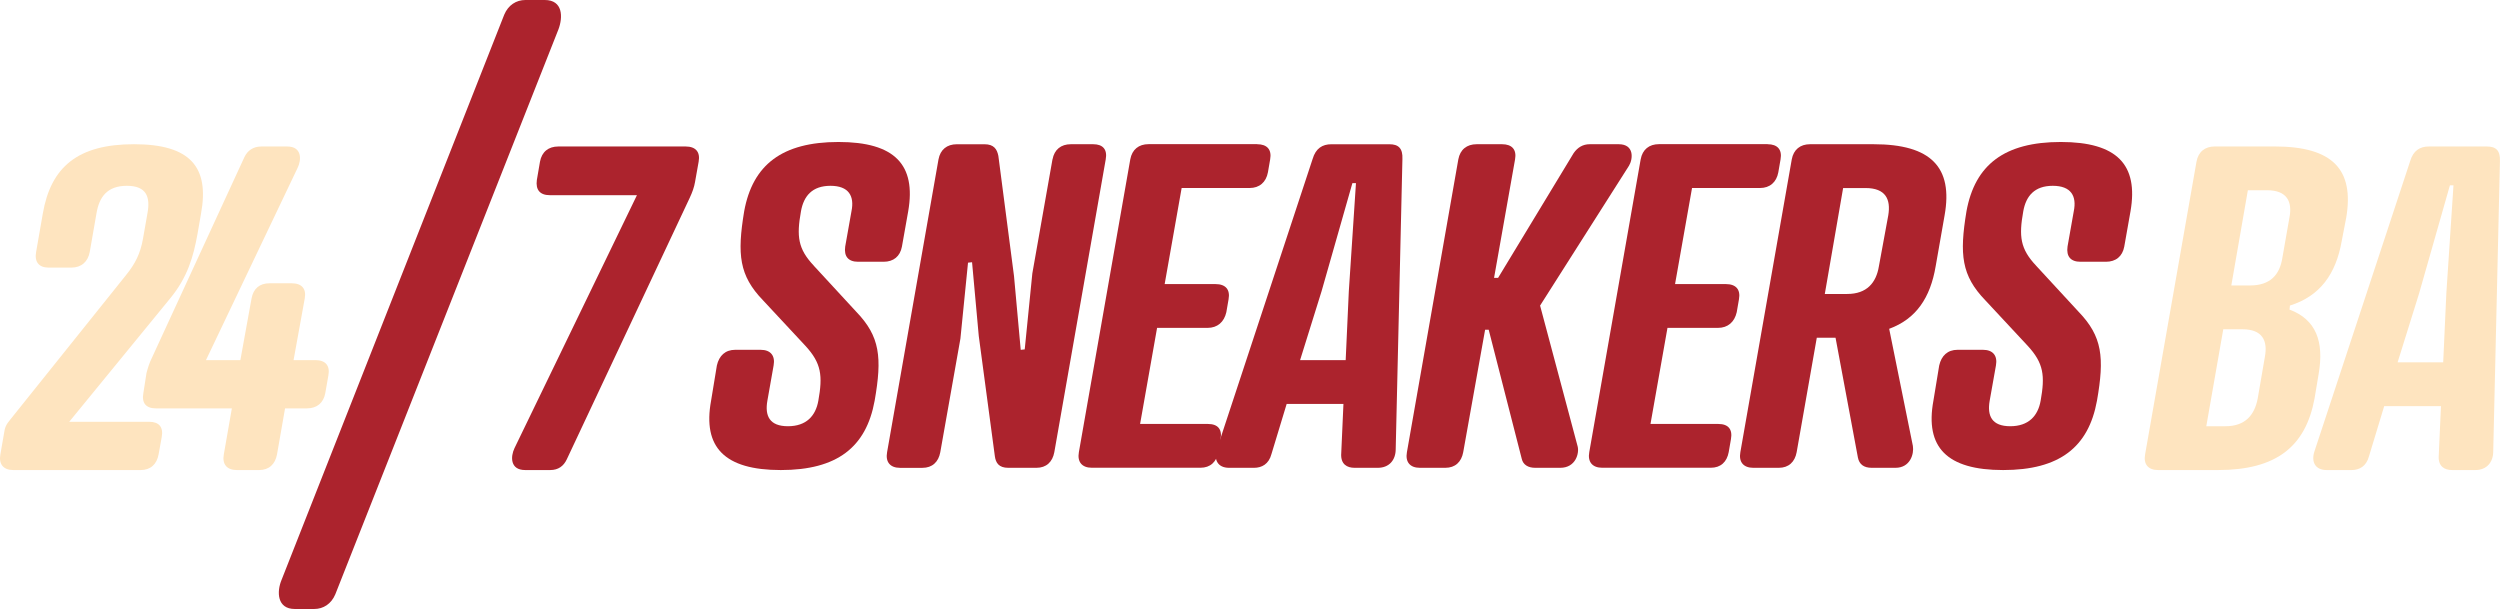
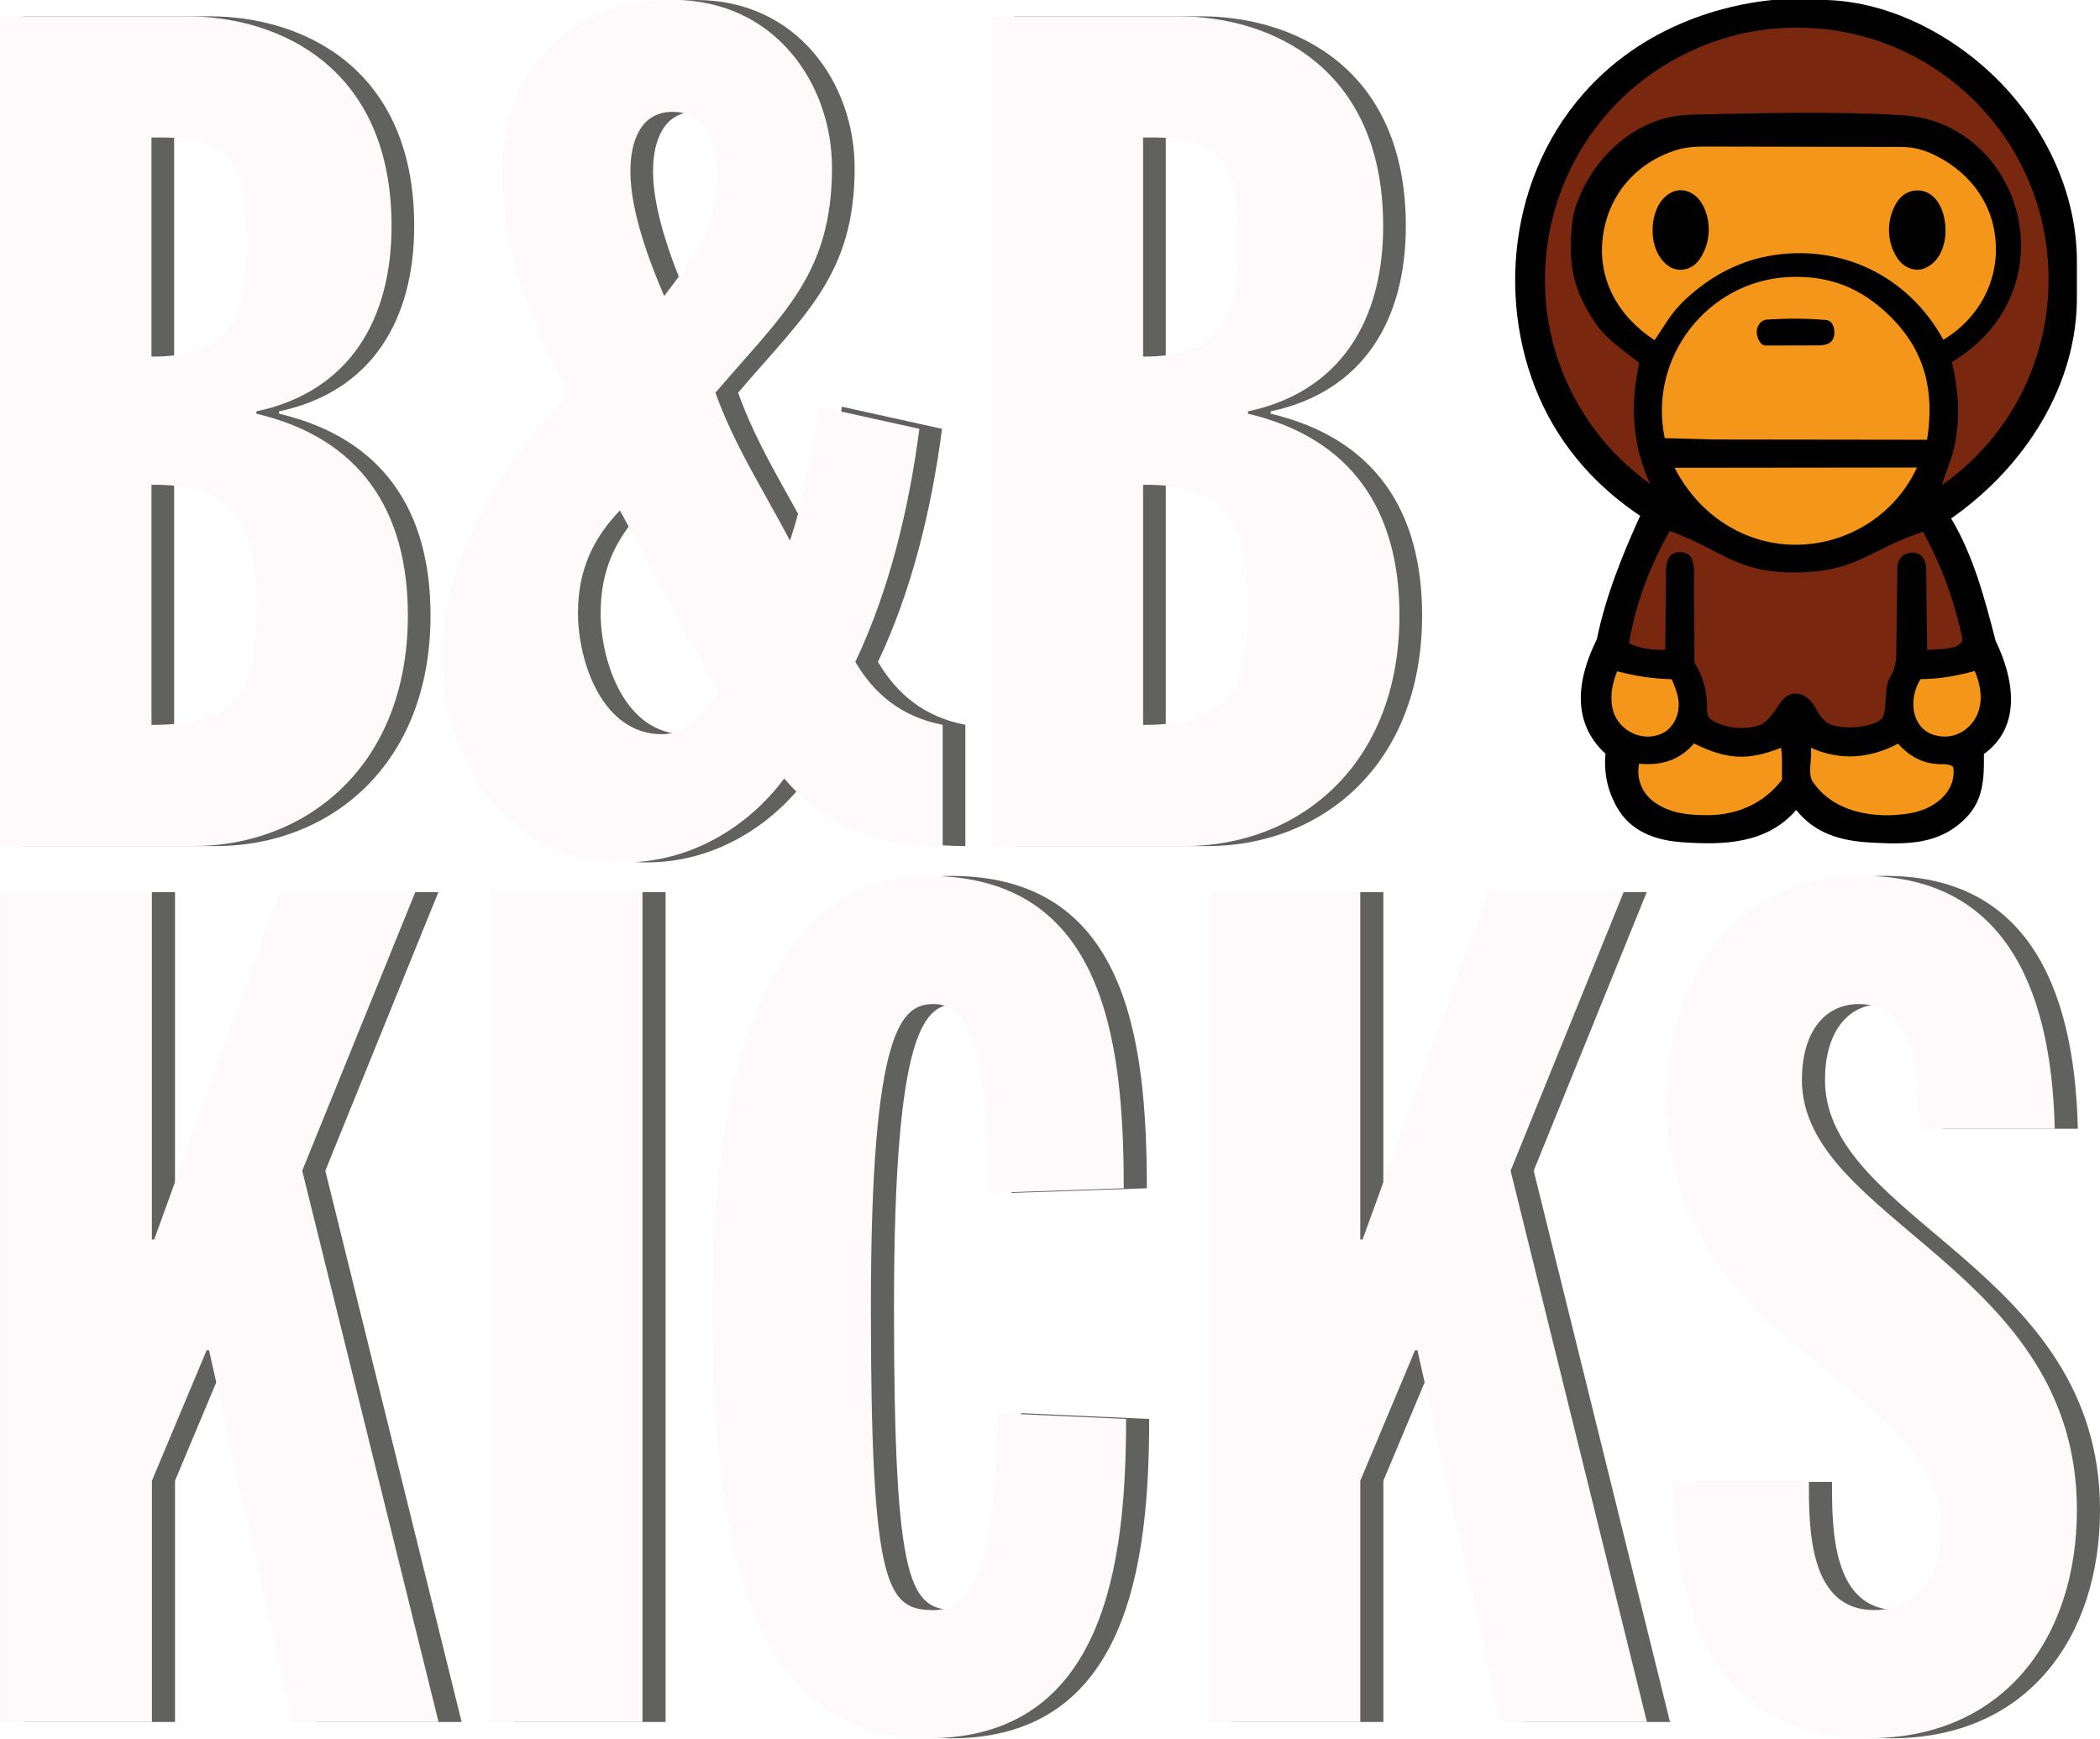
- <svg xmlns="http://www.w3.org/2000/svg" id="Capa_2" viewBox="0 0 805.02 196.1">
-   <defs>
-     <style>.cls-1{fill:#fee4bf;}.cls-2{fill:#ac232d;}</style>
-   </defs>
-   <path class="cls-2" d="M262.07,85.59l13.67,14.82c7.63,7.92,8.35,14.68,5.9,28.64-2.73,14.97-12.09,22.31-30.22,22.31s-25.19-7.34-22.45-22.31l1.87-11.37c.72-3.17,2.73-5.04,5.9-5.04h8.2c3.17,0,4.75,1.87,4.17,5.04l-2.01,11.37c-.86,4.89.72,8.2,6.62,8.2s8.92-3.31,9.79-8.2c1.44-8.06,1.01-12.09-4.17-17.7l-13.67-14.68c-7.63-7.92-8.35-14.68-6.04-28.64,2.73-14.97,12.23-22.31,30.37-22.31s25.04,7.34,22.45,22.31l-2.02,11.37c-.58,3.17-2.73,4.89-5.9,4.89h-8.2c-3.17,0-4.61-1.73-4.17-4.89l2.02-11.37c1.01-4.89-.86-8.2-6.76-8.2s-8.63,3.31-9.5,8.2c-1.44,8.06-1.01,12.09,4.17,17.56Z" />
-   <path class="cls-2" d="M338.92,51.33c.58-3.17,2.73-4.89,5.9-4.89h7.2c3.17,0,4.61,1.73,4.03,4.89l-16.55,94.27c-.58,3.17-2.59,5.04-5.76,5.04h-9.07c-3.02,0-4.03-1.58-4.32-3.74l-5.18-38.71-2.16-23.75-1.3.14-2.45,24.47-6.48,36.56c-.58,3.17-2.59,5.04-5.76,5.04h-7.2c-3.17,0-4.75-1.87-4.17-5.04l16.55-94.27c.58-3.17,2.73-4.89,5.9-4.89h8.92c3.02,0,4.03,1.58,4.46,3.74l5.04,38.71,2.16,23.75,1.29-.14,2.45-24.47,6.48-36.7Z" />
-   <path class="cls-2" d="M404.83,46.44c3.17,0,4.75,1.73,4.17,4.89l-.72,4.17c-.58,3.17-2.73,5.04-5.9,5.04h-21.88l-5.47,30.94h16.41c3.17,0,4.75,1.73,4.17,4.89l-.72,4.17c-.72,3.17-2.88,5.04-6.04,5.04h-16.26l-5.47,30.94h21.88c3.17,0,4.61,1.73,4.03,4.89l-.72,4.17c-.58,3.17-2.59,5.04-5.76,5.04h-34.97c-3.17,0-4.75-1.87-4.17-5.04l16.55-94.27c.58-3.17,2.73-4.89,5.9-4.89h34.97Z" />
-   <path class="cls-2" d="M431.88,146.18l.72-16.12h-18.28l-4.89,16.12c-.86,3.31-3.17,4.46-5.61,4.46h-8.06c-3.6,0-5.04-2.59-3.89-6.04l30.8-93.4c1.01-3.45,3.17-4.75,6.04-4.75h18.71c2.88,0,4.32,1.3,4.17,4.75l-2.16,93.4c0,3.6-2.16,6.04-5.76,6.04h-7.48c-2.45,0-4.46-1.15-4.32-4.46ZM418.64,115.96h14.68l1.01-22.16,2.3-34.83h-1.15l-9.93,34.83-6.91,22.16Z" />
-   <path class="cls-2" d="M481.1,89.47h1.3l24.32-40.15c1.29-1.87,3.02-2.88,5.18-2.88h9.35c5.04,0,4.61,4.75,3.31,6.91l-28.64,45.05,12.09,45.33c.58,2.16-.58,6.91-5.61,6.91h-8.06c-2.3,0-3.89-1.01-4.32-2.88l-10.65-41.59h-1.15l-7.05,39.43c-.58,3.17-2.59,5.04-5.76,5.04h-8.2c-3.17,0-4.75-1.87-4.17-5.04l16.55-94.27c.58-3.17,2.74-4.89,5.9-4.89h8.2c3.17,0,4.75,1.73,4.17,4.89l-6.76,38.14Z" />
-   <path class="cls-2" d="M569.18,46.44c3.17,0,4.75,1.73,4.17,4.89l-.72,4.17c-.58,3.17-2.73,5.04-5.9,5.04h-21.88l-5.47,30.94h16.41c3.17,0,4.75,1.73,4.17,4.89l-.72,4.17c-.72,3.17-2.88,5.04-6.04,5.04h-16.26l-5.47,30.94h21.88c3.17,0,4.61,1.73,4.03,4.89l-.72,4.17c-.58,3.17-2.59,5.04-5.76,5.04h-34.97c-3.17,0-4.75-1.87-4.17-5.04l16.55-94.27c.58-3.17,2.73-4.89,5.9-4.89h34.97Z" />
-   <path class="cls-2" d="M608.33,105.88l7.63,37.71c.43,2.59-.86,7.05-5.61,7.05h-7.63c-2.59,0-4.03-1.15-4.46-3.31l-7.2-38.57h-6.04l-6.48,36.84c-.58,3.17-2.59,5.04-5.76,5.04h-8.2c-3.17,0-4.75-1.87-4.17-5.04l16.55-94.27c.58-3.17,2.74-4.89,5.9-4.89h20.44c18.57,0,25.62,7.48,22.88,22.88l-2.88,16.41c-1.73,10.22-6.33,16.98-14.97,20.15ZM594.8,94.66c6.33,0,9.35-3.6,10.22-8.92l3.02-16.41c.86-5.18-.86-8.78-7.34-8.78h-7.2l-5.9,34.11h7.2Z" />
-   <path class="cls-2" d="M655.67,85.59l13.67,14.82c7.63,7.92,8.35,14.68,5.9,28.64-2.73,14.97-12.09,22.31-30.22,22.31s-25.19-7.34-22.45-22.31l1.87-11.37c.72-3.17,2.73-5.04,5.9-5.04h8.2c3.17,0,4.75,1.87,4.17,5.04l-2.02,11.37c-.86,4.89.72,8.2,6.62,8.2s8.92-3.31,9.79-8.2c1.44-8.06,1.01-12.09-4.17-17.7l-13.67-14.68c-7.63-7.92-8.35-14.68-6.04-28.64,2.73-14.97,12.23-22.31,30.37-22.31s25.04,7.34,22.45,22.31l-2.01,11.37c-.58,3.17-2.73,4.89-5.9,4.89h-8.2c-3.17,0-4.61-1.73-4.17-4.89l2.01-11.37c1.01-4.89-.86-8.2-6.76-8.2s-8.63,3.31-9.5,8.2c-1.44,8.06-1.01,12.09,4.17,17.56Z" />
-   <path class="cls-1" d="M694.91,151.36c-3.17,0-4.75-1.87-4.17-5.04l16.55-94.27c.58-3.17,2.73-4.89,5.9-4.89h19.29c18.71,0,25.62,7.48,23.03,22.88l-1.44,7.48c-1.87,10.79-7.05,17.85-16.69,20.87l-.14,1.3c8.49,3.17,11.23,10.22,9.36,20.87l-1.3,7.77c-2.88,15.54-12.38,23.03-31.09,23.03h-19.29ZM716.64,137.25c6.33,0,9.35-3.6,10.36-8.92l2.3-13.38c1.01-5.33-.86-8.92-7.2-8.92h-6.19l-5.47,31.23h6.19ZM724.56,91.92c6.48,0,9.5-3.45,10.36-8.78l2.3-13.1c1.01-5.18-.86-8.78-7.2-8.78h-6.19l-5.33,30.66h6.04Z" />
-   <path class="cls-1" d="M785.29,146.9l.72-16.12h-18.28l-4.89,16.12c-.86,3.31-3.17,4.46-5.61,4.46h-8.06c-3.6,0-5.04-2.59-3.89-6.04l30.8-93.4c1.01-3.45,3.17-4.75,6.04-4.75h18.71c2.88,0,4.32,1.3,4.17,4.75l-2.16,93.4c0,3.6-2.16,6.04-5.76,6.04h-7.48c-2.45,0-4.46-1.15-4.32-4.46ZM772.05,116.67h14.68l1.01-22.16,2.3-34.83h-1.15l-9.93,34.83-6.91,22.16Z" />
-   <path class="cls-1" d="M47.47,68.75c1.01-5.33-.29-8.92-6.62-8.92s-8.92,3.6-9.79,8.92l-2.16,12.38c-.58,3.17-2.73,5.04-5.9,5.04h-7.34c-3.17,0-4.61-1.87-4.03-5.04l2.16-12.38c2.59-14.97,11.23-22.31,29.36-22.31s24.32,7.34,21.59,22.31l-1.15,6.62c-1.3,7.2-3.17,13.96-8.92,20.87l-32.38,39.58h25.76c3.17,0,4.61,1.73,4.03,4.89l-1.01,5.61c-.58,3.17-2.59,5.04-5.76,5.04H4.29c-3.17,0-4.75-1.87-4.17-5.04l1.15-6.62c.29-2.02.58-2.88,2.16-4.75l37.13-46.34c3.02-3.74,4.61-6.91,5.47-11.66l1.44-8.2Z" />
-   <path class="cls-1" d="M94.53,115.96h7.05c3.17,0,4.75,1.73,4.17,4.89l-1.01,5.76c-.58,3.17-2.73,4.89-5.9,4.89h-7.05l-2.59,14.82c-.58,3.17-2.59,5.04-5.76,5.04h-7.2c-3.17,0-4.75-1.87-4.17-5.04l2.59-14.82h-24.47c-3.17,0-4.61-1.73-4.03-4.89l1.01-6.48c.43-1.58.86-3.17,1.87-5.18l29.65-64.33c1.01-2.16,2.88-3.45,5.47-3.45h8.35c4.75,0,4.61,4.32,3.31,6.91l-29.5,61.89h11.08l3.6-19.86c.58-3.17,2.59-4.89,5.76-4.89h7.2c3.17,0,4.75,1.73,4.17,4.89l-3.6,19.86Z" />
-   <path class="cls-2" d="M182.51,147.91c-1.01,2.16-2.73,3.45-5.33,3.45h-8.06c-4.89,0-4.75-4.32-3.45-7.05l39.43-81.46h-28.06c-3.17,0-4.61-1.73-4.17-4.89l1.01-5.9c.58-3.17,2.73-4.89,5.9-4.89h41.02c3.17,0,4.75,1.73,4.17,4.89l-1.15,6.48c-.29,1.73-.86,3.31-1.73,5.18l-39.58,84.19Z" />
-   <path class="cls-2" d="M162.37,4.72C163.66,1.64,166.23,0,169.17,0h6.25c5.88,0,5.88,5.54,4.41,9.44l-71.86,181.94c-1.29,3.08-3.86,4.72-6.8,4.72h-6.25c-5.7,0-5.88-5.54-4.23-9.44L162.37,4.72Z" />
+ <svg xmlns="http://www.w3.org/2000/svg" id="Capa_1" viewBox="0 0 774.69 641.18">
+   <path d="M8.36,6.01h68.78c34.39,0,75.66,18.91,75.66,77.38,0,34.39-15.47,61.04-49.86,68.35v.86c38.26,9.03,55.88,35.68,55.88,74.37,0,55.88-37.83,85.11-79.1,85.11H8.36V6.01ZM64.24,131.54c27.94,0,35.25-12.9,35.25-40.41,0-34.82-7.31-40.84-35.25-40.41v80.82ZM64.24,267.38c33.53,0,38.69-13.33,38.69-45.14,0-27.94-6.88-43.85-38.69-43.42v88.55Z" style="fill:#616160;" />
+   <path d="M356.12,312.08c-24.93,0-43.42-7.31-58.46-24.93-13.76,18.48-35.25,30.95-58.89,30.95-46,0-67.06-41.27-67.06-75.23,0-36.11,18.48-67.06,46-97.58-13.33-28.37-24.07-50.72-24.07-82.1C193.63,24.93,219.42,0,256.82,0s58.46,30.95,58.46,61.9c0,39.55-18.48,54.16-42.99,82.96,6.88,19.34,18.05,36.54,27.51,54.59,5.16-15.91,8.6-32.67,10.75-49.44l36.97,8.17c-3.87,29.66-11.18,59.75-23.64,85.97,6.88,11.61,16.76,20.2,32.24,23.21v44.71ZM237.05,188.28c-9.89,10.32-15.47,21.92-15.47,37.83,0,18.05,9.03,44.71,30.95,44.71,9.46,0,15.91-8.6,21.06-15.48l-36.54-67.06ZM253.38,109.18c9.46-12.47,19.77-25.36,19.77-43.42,0-13.33-4.3-24.5-16.76-24.5-11.61,0-15.48,10.75-15.48,21.92,0,14.62,6.88,33.1,12.47,46Z" style="fill:#616160;" />
+   <path d="M374.17,6.01h68.78c34.39,0,75.66,18.91,75.66,77.38,0,34.39-15.48,61.04-49.87,68.35v.86c38.26,9.03,55.88,35.68,55.88,74.37,0,55.88-37.83,85.11-79.1,85.11h-71.36V6.01ZM430.05,131.54c27.94,0,35.25-12.9,35.25-40.41,0-34.82-7.31-40.84-35.25-40.41v80.82ZM430.05,267.38c33.53,0,38.69-13.33,38.69-45.14,0-27.94-6.88-43.85-38.69-43.42v88.55Z" style="fill:#616160;" />
+   <path d="M0,6.01h68.78c34.39,0,75.66,18.91,75.66,77.38,0,34.39-15.47,61.04-49.86,68.35v.86c38.26,9.03,55.88,35.68,55.88,74.37,0,55.88-37.83,85.11-79.1,85.11H0V6.01ZM55.88,131.54c27.94,0,35.25-12.9,35.25-40.41,0-34.82-7.31-40.84-35.25-40.41v80.82ZM55.88,267.38c33.53,0,38.69-13.33,38.69-45.14,0-27.94-6.88-43.85-38.69-43.42v88.55Z" style="fill:#fefafc;" />
+   <path d="M347.76,312.08c-24.93,0-43.42-7.31-58.46-24.93-13.76,18.48-35.25,30.95-58.89,30.95-46,0-67.06-41.27-67.06-75.23,0-36.11,18.48-67.06,46-97.58-13.33-28.37-24.07-50.72-24.07-82.1C185.27,24.93,211.06,0,248.46,0s58.46,30.95,58.46,61.9c0,39.55-18.48,54.16-42.99,82.96,6.88,19.34,18.05,36.54,27.51,54.59,5.16-15.91,8.6-32.67,10.75-49.44l36.97,8.17c-3.87,29.66-11.18,59.75-23.64,85.97,6.88,11.61,16.76,20.2,32.24,23.21v44.71ZM228.69,188.28c-9.89,10.32-15.47,21.92-15.47,37.83,0,18.05,9.03,44.71,30.95,44.71,9.46,0,15.91-8.6,21.06-15.48l-36.54-67.06ZM245.02,109.18c9.46-12.47,19.77-25.36,19.77-43.42,0-13.33-4.3-24.5-16.76-24.5-11.61,0-15.48,10.75-15.48,21.92,0,14.62,6.88,33.1,12.47,46Z" style="fill:#fefafc;" />
+   <path d="M365.81,6.01h68.78c34.39,0,75.66,18.91,75.66,77.38,0,34.39-15.48,61.04-49.87,68.35v.86c38.26,9.03,55.88,35.68,55.88,74.37,0,55.88-37.83,85.11-79.1,85.11h-71.36V6.01ZM421.69,131.54c27.94,0,35.25-12.9,35.25-40.41,0-34.82-7.31-40.84-35.25-40.41v80.82ZM421.69,267.38c33.53,0,38.69-13.33,38.69-45.14,0-27.94-6.88-43.85-38.69-43.42v88.55Z" style="fill:#fefafc;" />
+   <path d="M8.68,329.09h55.88v128.1h.86l46.43-128.1h49.86l-41.7,102.74,50.29,203.33h-53.73l-30.95-137.13h-.86l-20.2,48.15v88.98H8.68v-306.07Z" style="fill:#616160;" />
+   <path d="M189.65,329.09h55.88v306.07h-55.88v-306.07Z" style="fill:#616160;" />
+   <path d="M373.2,440c0-50.72-6.45-69.64-20.2-69.64-11.61,0-23.21,7.74-23.21,111.77s6.02,111.77,23.21,111.77c18.48,0,22.78-28.37,23.64-72.65l47.29,2.15c0,53.3-7.74,117.79-73.08,117.79-59.75,0-79.53-58.46-79.53-159.05,0-116.92,35.25-159.05,79.53-159.05,64.48,0,72.22,59.32,72.22,115.21l-49.86,1.72Z" style="fill:#616160;" />
+   <path d="M454.44,329.09h55.88v128.1h.86l46.43-128.1h49.87l-41.7,102.74,50.29,203.33h-53.73l-30.95-137.13h-.86l-20.2,48.15v88.98h-55.88v-306.07Z" style="fill:#616160;" />
+   <path d="M675.82,546.6c0,17.2,0,47.29,24.07,47.29,18.48,0,24.93-17.2,24.93-29.66,0-54.59-101.45-67.06-101.45-157.76,0-46,24.93-83.39,72.22-83.39,50.29,0,69.64,38.26,70.93,93.28h-49.87c0-17.19,0-46-22.35-46-13.33,0-21.06,11.18-21.06,27.94,0,52.01,101.45,69.64,101.45,158.62,0,46.86-26.65,84.25-76.95,84.25-59.75,0-71.79-52.44-71.79-94.57h49.87Z" style="fill:#616160;" />
+   <path d="M.15,329.09h55.88v128.1h.86l46.43-128.1h49.87l-41.7,102.74,50.29,203.33h-53.73l-30.95-137.13h-.86l-20.2,48.15v88.98H.15v-306.07Z" style="fill:#fefafc;" />
+   <path d="M181.13,329.09h55.88v306.07h-55.88v-306.07Z" style="fill:#fefafc;" />
+   <path d="M364.68,440c0-50.72-6.45-69.64-20.2-69.64-11.61,0-23.21,7.74-23.21,111.77s6.02,111.77,23.21,111.77c18.48,0,22.78-28.37,23.64-72.65l47.29,2.15c0,53.3-7.74,117.79-73.08,117.79-59.75,0-79.53-58.46-79.53-159.05,0-116.92,35.25-159.05,79.53-159.05,64.48,0,72.22,59.32,72.22,115.21l-49.86,1.72Z" style="fill:#fefafc;" />
+   <path d="M445.92,329.09h55.88v128.1h.86l46.43-128.1h49.87l-41.7,102.74,50.29,203.33h-53.73l-30.95-137.13h-.86l-20.2,48.15v88.98h-55.88v-306.07Z" style="fill:#fefafc;" />
+   <path d="M667.3,546.6c0,17.2,0,47.29,24.07,47.29,18.48,0,24.93-17.2,24.93-29.66,0-54.59-101.45-67.06-101.45-157.76,0-46,24.93-83.39,72.22-83.39,50.29,0,69.64,38.26,70.93,93.28h-49.87c0-17.2,0-46-22.35-46-13.33,0-21.06,11.18-21.06,27.94,0,52.01,101.45,69.64,101.45,158.62,0,46.86-26.65,84.25-76.95,84.25-59.75,0-71.79-52.44-71.79-94.57h49.87Z" style="fill:#fefafc;" />
+   <path d="M673.84,0c24.18.77,48.06,13.7,64.61,30.96,16.72,17.44,27.54,40.77,27.72,64.89v12.94c.38,33.46-19.49,63.66-46.39,82.45,8.24,13.75,12.43,29.74,16.41,45.15,6.69,13.78,9.85,31.51-4.33,41.74.1,8.78-.08,16.89-6.6,23.53-9.9,10.09-21.95,9.86-35.37,9.11-10.78-.6-20.28-3.26-27.27-12-10.86,12.54-26.84,13.01-42.4,11.87-7.82-.57-14.9-2.83-19.98-7.91-3.01-3-4.53-6.37-5.22-7.87-3.22-7-3.08-13.48-2.76-16.84-12.83-11.77-10.35-27.84-3.2-42.18,3.25-15.86,9.48-31.26,15.99-45.59-9.05-6.02-23.65-17.59-33.92-36.82-19.09-35.75-16.49-85.35,13-118.9C609.54,5.6,644.08.96,653.84,0h19.99Z" style="fill:#010101;" />
+   <path d="M623.52,42.32c-17.86.4-32.68,12.87-39.79,27.87-2.02,4.26-3.33,7.82-3.78,12.29-1.49,14.96.21,24.59,8.93,37.12,4.1,5.89,10.35,9.83,15.82,14.23-3.2,15.49-2.89,29.3,4.03,44.71-8.01-5.89-14.74-12.47-20.19-19.75-35.07-46.79-18.73-113.66,33.61-139.18,14.27-6.96,29.41-10.12,45.82-9.28,42.84,2.2,78.81,33.88,86.31,76.29,6.25,35.37-8.02,71.38-37.93,92.32,1.59-5.34,3.68-9.57,4.74-14.67,2.11-10.17,1.45-20.44-1.05-30.73,11.36-6.83,19.71-16.56,23.48-29.1,8.61-28.68-10.86-60.14-41.63-61.94-26.03-1.52-51.77-.78-78.37-.19Z" style="fill:#79280f;" />
+   <path d="M707.18,172.45c-10.81,23.41-38.35,34.52-62.24,25.2-11.81-4.61-21.3-13.63-27.18-25.1l89.42-.1Z" style="fill:#f49619;" />
+   <path d="M697.5,116.91c12.63,12.6,16.22,27.17,13.41,45.3l-78.61-.1-18.18-.49c-6.21-29.52,15.65-57.88,45.53-59.42,15.29-.79,27.28,4.16,37.86,14.71Z" style="fill:#f49619;" />
+   <path d="M670.79,127.4l-19.42.05c-2.16,0-3.23-3.15-3.31-4.84-.09-1.96,1.26-4.55,3.68-4.71,7.26-.5,14.51-.49,21.82.13,2.79.23,3.38,3.7,3.08,5.59-.46,2.93-2.79,3.78-5.86,3.78Z" style="fill:#010101;" />
+   <path d="M716.9,125.33c-12.95-23.7-38.13-35.75-64.58-30.88-12.23,2.25-23.2,8.64-31.89,17.28-4.17,4.14-6.67,8.81-10.05,13.74-13.34-8.67-21.13-22.28-19.1-38.11s12.74-27.61,27.24-32.04c3.75-1.15,7.26-1.27,11.25-1.26l71.65.14c4.88,0,8.84,1.24,13.03,3.37,10.41,5.3,18.46,14.44,20.96,26.06,3.63,16.88-4.01,32.97-18.52,41.7Z" style="fill:#f49619;" />
+   <path d="M710.43,98.77c-3.78,1.81-8.08-.04-10.33-3.32-4.25-6.18-4.29-14.38-.42-20.73,1.75-2.88,4.41-4.38,7.43-4.48,3.29-.11,6.01,1.61,7.87,4.43,4.18,6.34,4.21,19.92-4.55,24.11Z" style="fill:#010101;" />
+   <path d="M627.02,95.59c-2.82,4.13-8.02,5.11-11.67,2.41-7.69-5.68-6.84-19.03-2.03-24.46,1.89-2.14,4.41-3.56,7.21-3.36,2.64.19,5.31,1.78,7.02,4.45,3.92,6.15,3.73,14.71-.53,20.96Z" style="fill:#010101;" />
+   <path d="M673.89,266.48c-2.32-1.71-3.42-4.23-4.87-6.52-2.03-3.22-6.08-5.42-9.66-3.31s-5.53,9.41-10.71,10.98c-5.57,1.69-11.62.99-16.67-1.69-1.69-.9-2.32-2.37-2.26-4.23.19-6.22-1.31-12.03-4.63-17.27l-.16-28.63c-.02-3.23.39-6.77-.86-9.75s-6.48-3.16-8.19-.71c-1.26,1.81-1.3,4.2-1.32,6.32l-.24,27.98c-4.62.17-9.03-.3-13.36-2.39,2.42-14.57,7.59-28.29,15-41.39,18.76,6.62,24.25,15.41,46.11,15.29,23.15-.13,26.52-8.03,47.33-15.04,6.72,12.36,11.55,25.34,14.42,39.02,1,4.76-9.67,4.26-12.9,4.62l-.36-29.95c-.04-3.45-1.89-6.12-5.25-5.99-3.14.12-5.34,2.31-5.38,5.77l-.39,31.5c-.04,3.02-.56,5.9-2.09,8.42-2.67,4.41-1.13,9.82-2.65,14.52-1.76,4.61-16.68,5.57-20.93,2.45Z" style="fill:#79280f;" />
+   <path d="M657.4,287.58c-6.73,8.83-16.62,13.13-27.66,13.11-6.9-.02-13.43-.64-19.18-4.61-4.67-3.23-7.04-8.54-5.89-14.41,7.78.89,15.06-1.24,20.23-7.45,12.12,6,19.94,6.44,32.14,1.58.62,4.14.2,7.86.36,11.79Z" style="fill:#f49619;" />
+   <path d="M720.57,283.04c1.21,9.14-7.04,15.35-15.62,16.88-13.24,2.36-28.99-.18-36.55-12.09-1.49-3.46.19-8.12-.4-12.03,10.91,4.9,21.76,4.01,32.2-1.5,4.51,5.12,10.01,7.74,16.56,7.57,1.04-.03,3.37.25,3.82,1.16Z" style="fill:#f49619;" />
+   <path d="M713.08,270.98c-8.03-2.76-9.17-13.35-4.56-20.49,6.98-.01,13.17-1.18,19.96-2.98,1.72,4.06,2.66,8.26,1.97,12.51-1.31,8.15-9.21,13.76-17.37,10.95Z" style="fill:#f49619;" />
+   <path d="M618.99,257.16c1.19,5.26-1.18,11.6-6.55,13.69-7.79,3.03-16.54-2.28-17.75-10.37-.67-4.46.15-8.55,1.89-12.87,6.73,1.76,13.15,2.75,20.11,2.92,1.01,2.3,1.76,4.19,2.31,6.63Z" style="fill:#f49619;" />
</svg>
